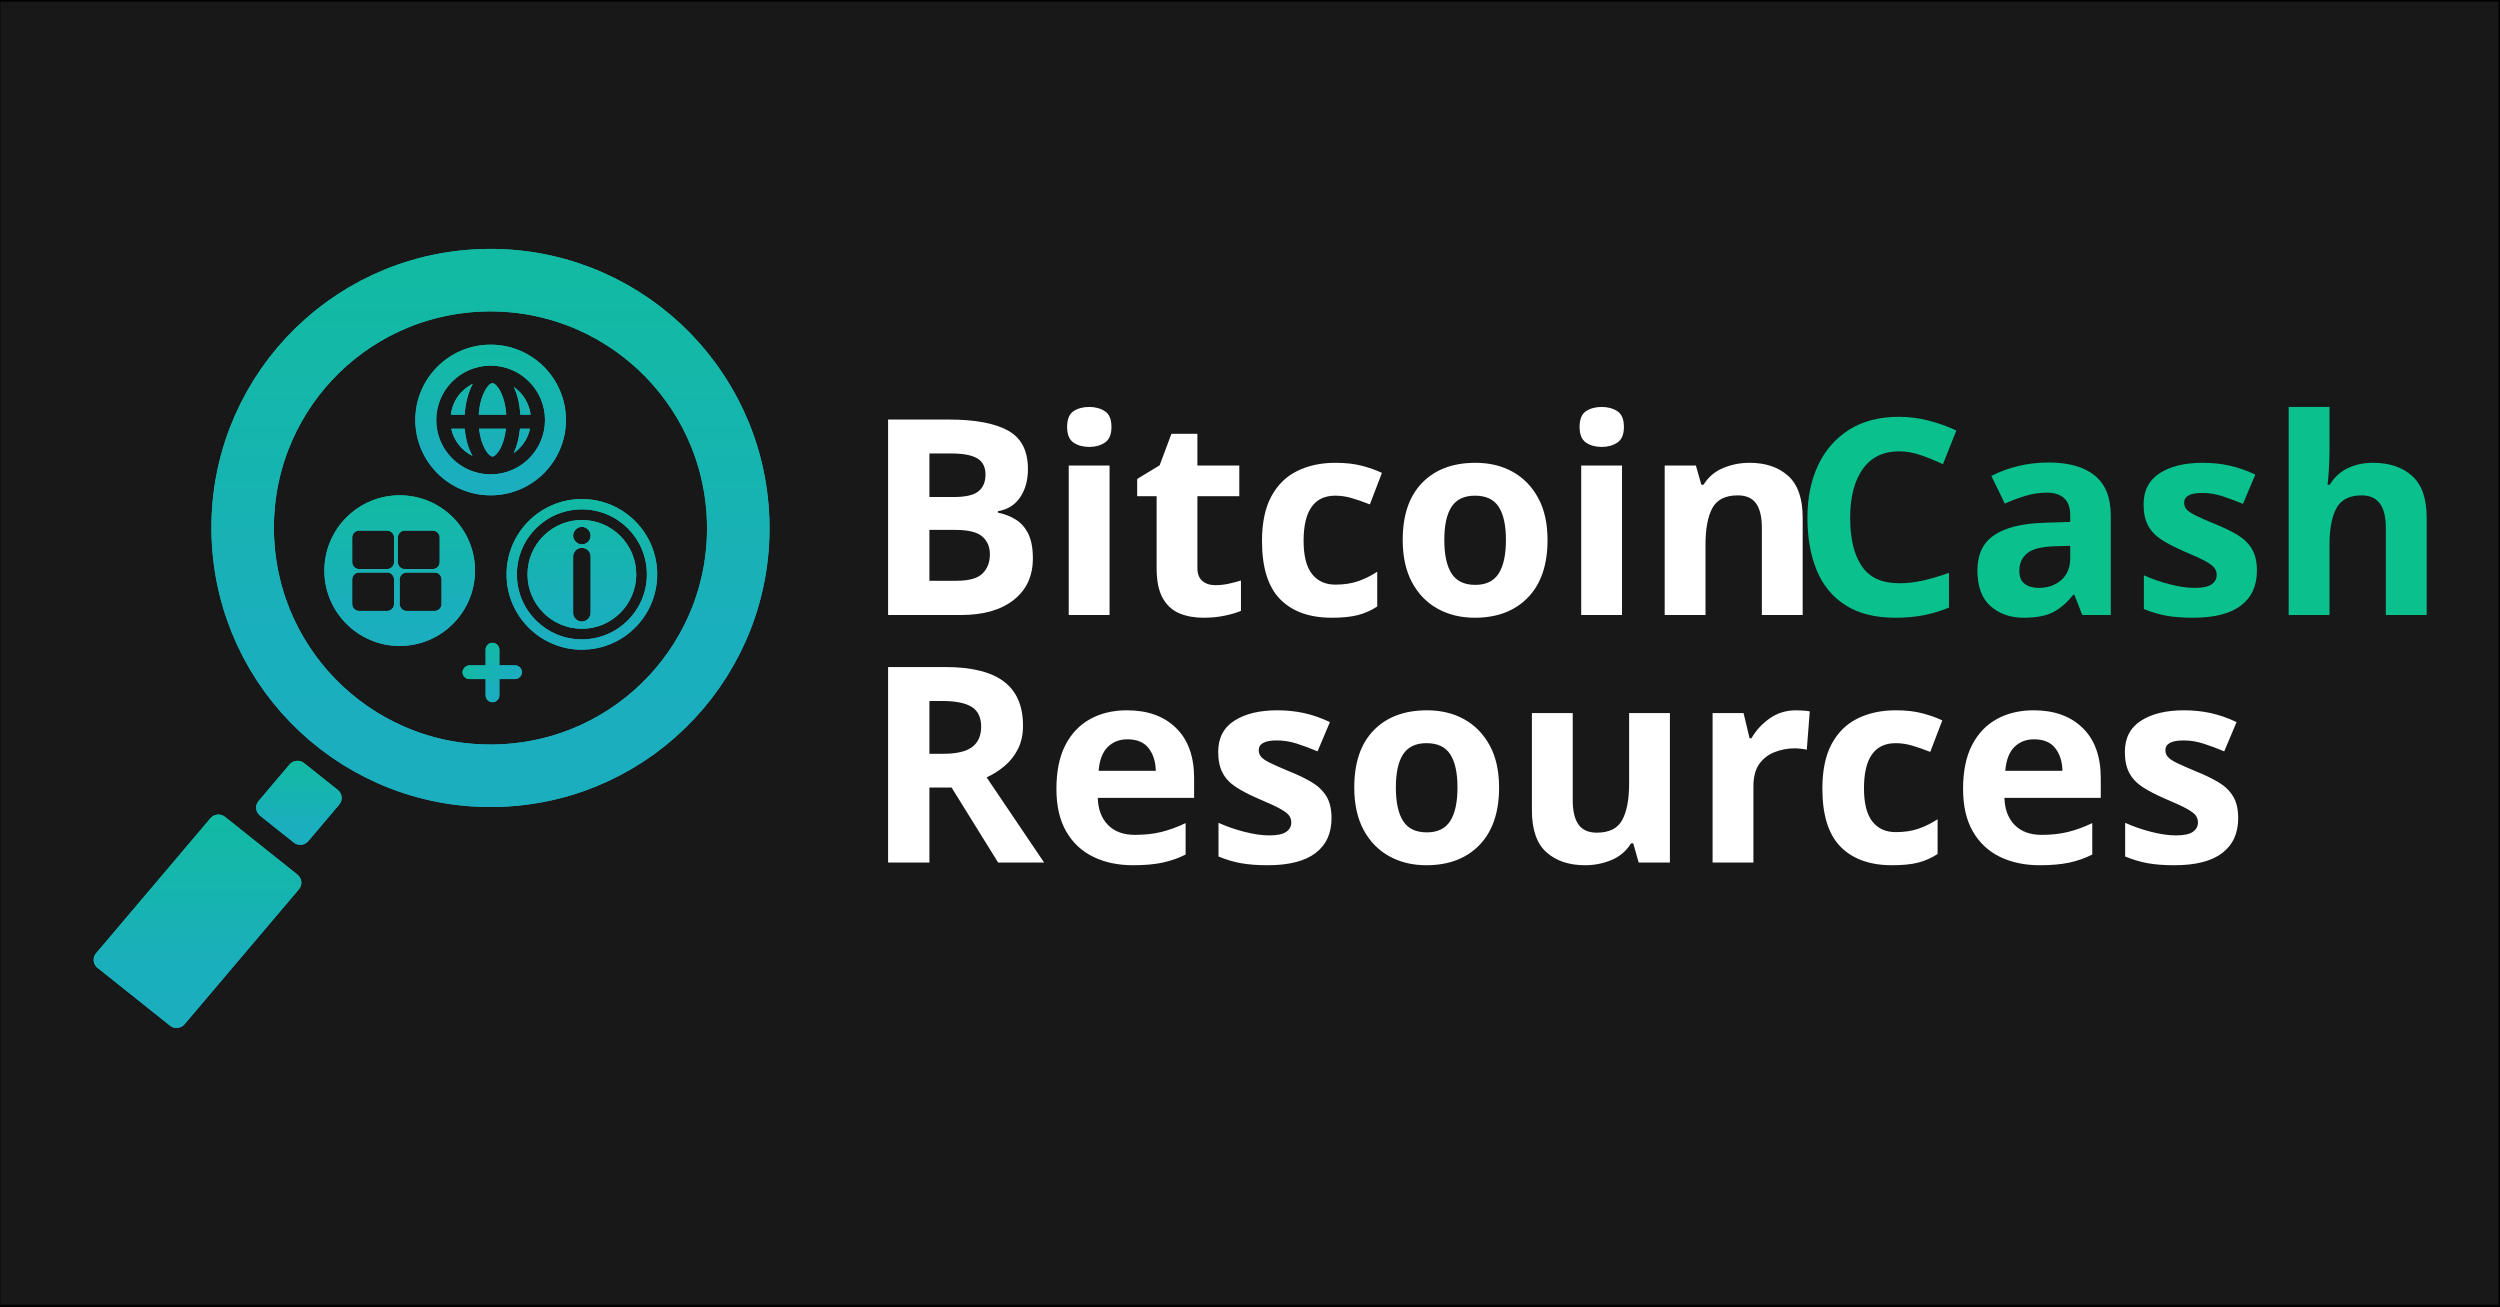
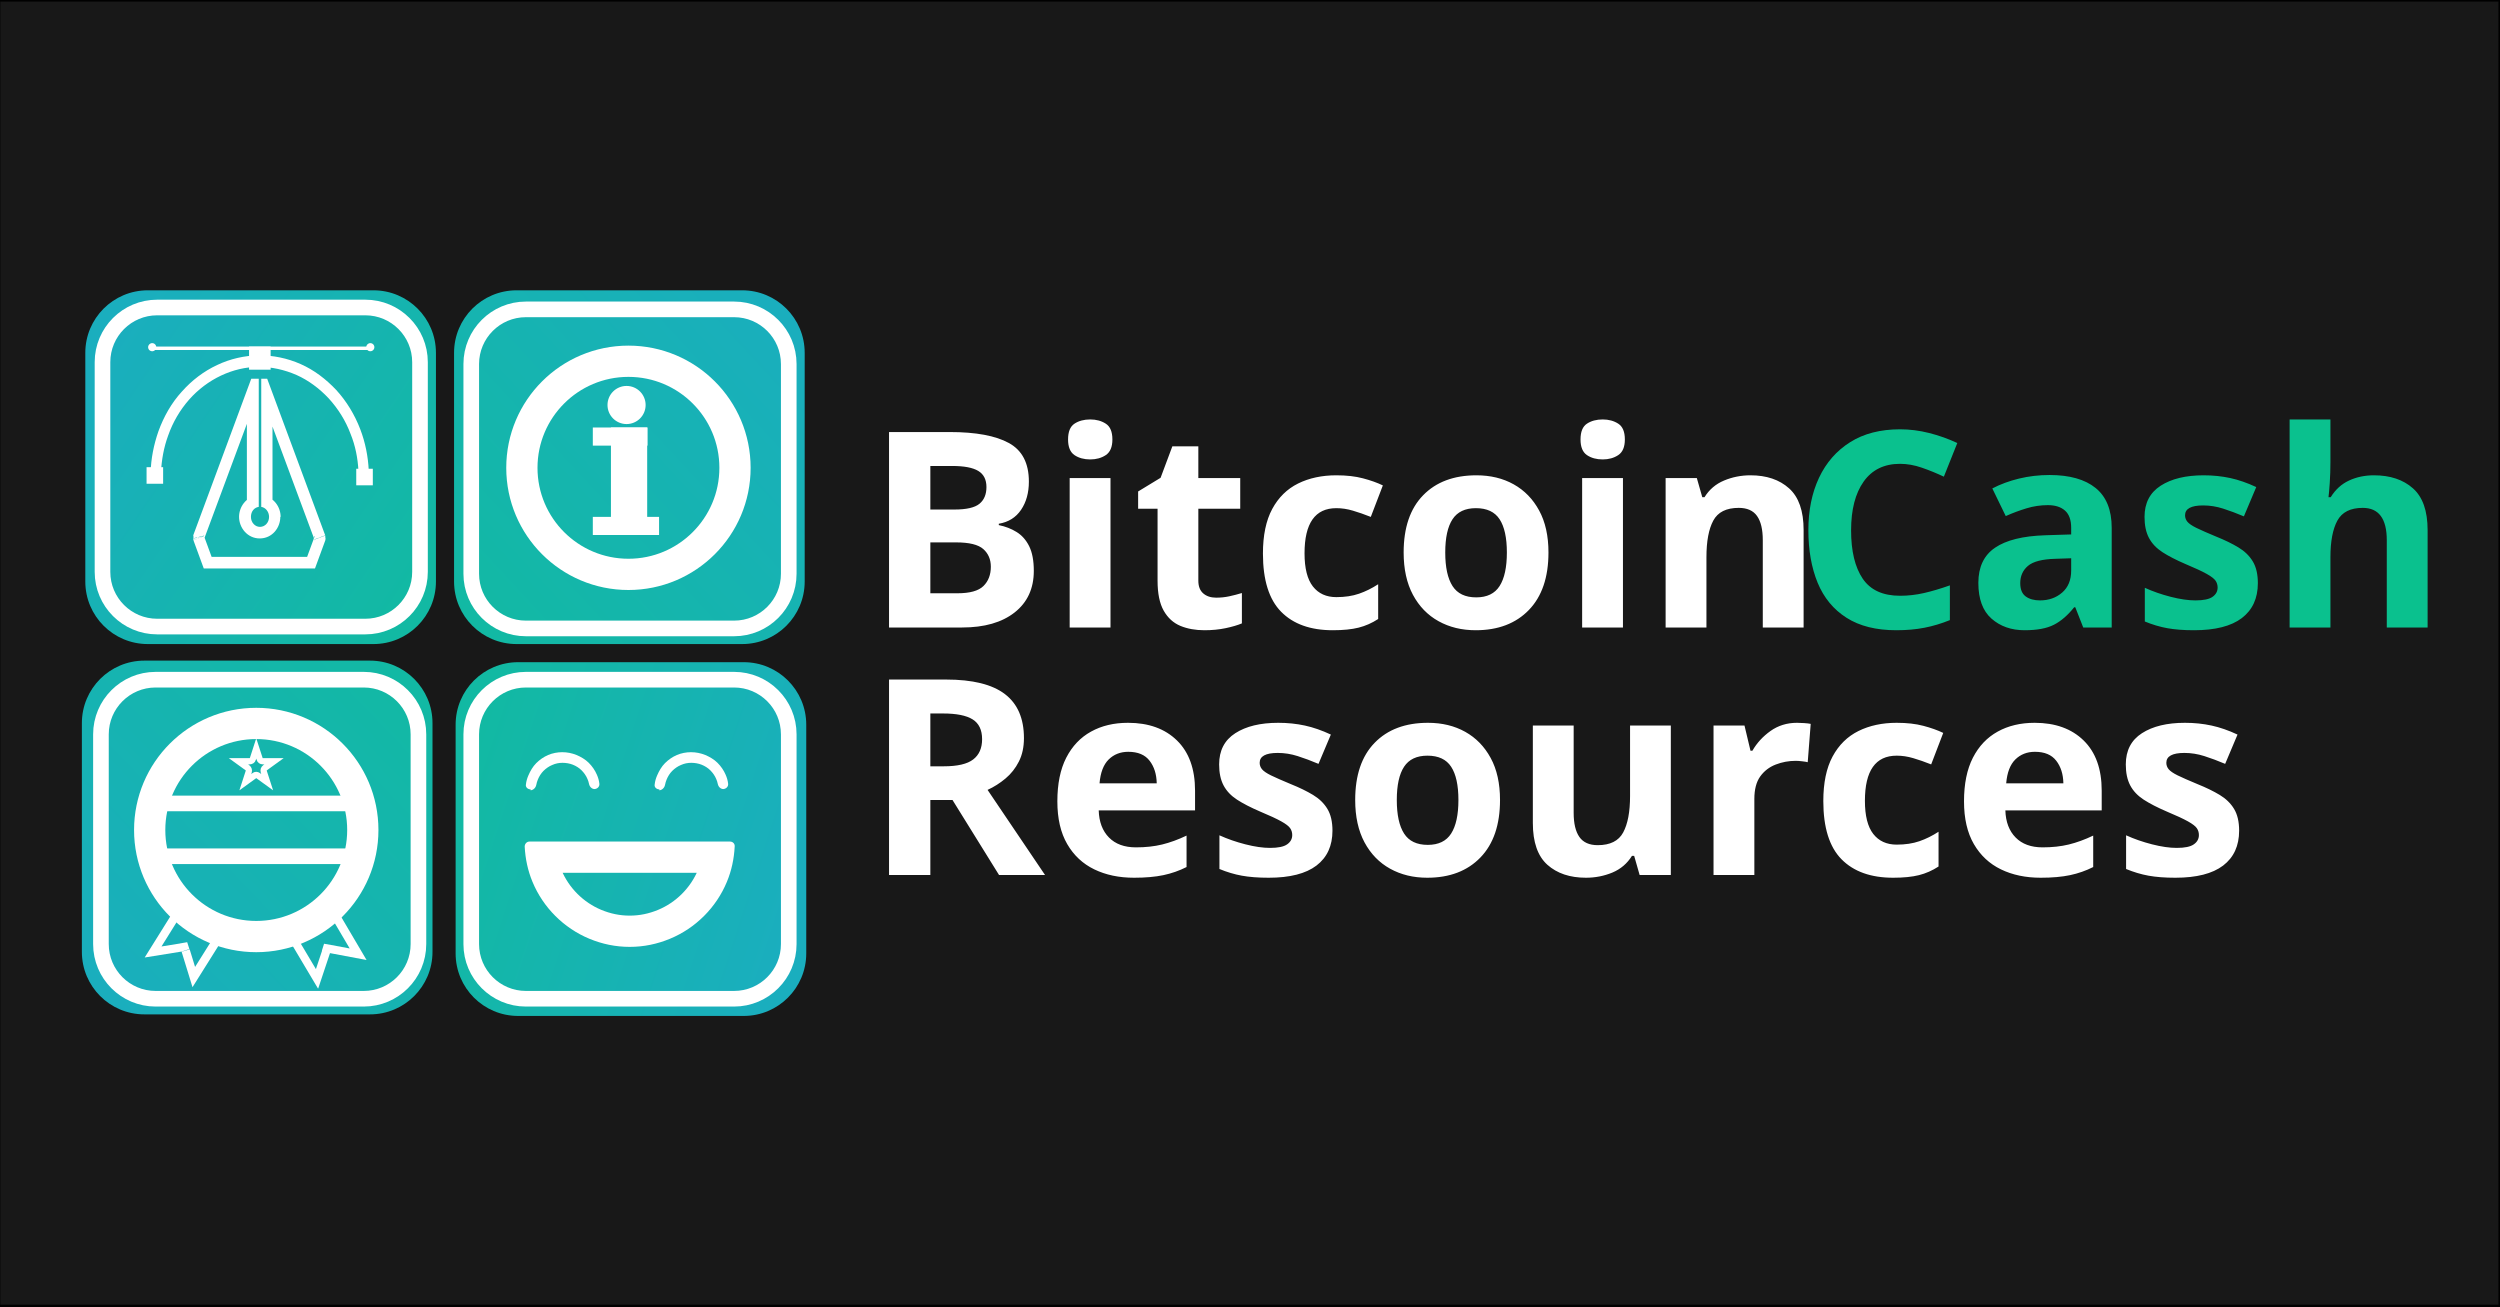
- <svg xmlns="http://www.w3.org/2000/svg" id="Layer_1" version="1.1" viewBox="0 0 800 418">
+ <svg xmlns="http://www.w3.org/2000/svg" xmlns:xlink="http://www.w3.org/1999/xlink" id="Layer_1" version="1.1" viewBox="0 0 800 418">
  <defs>
    <style>
      .st0 {
-         fill: url(#linear-gradient14);
+         mask: url(#mask);
      }

-       .st0, .st1, .st2, .st3, .st4, .st5 {
+       .st1 {
        fill-rule: evenodd;
      }

-       .st1 {
-         fill: url(#linear-gradient15);
-       }
- 
-       .st2 {
-         fill: url(#linear-gradient11);
-       }
- 
-       .st3 {
-         fill: url(#linear-gradient10);
+       .st1, .st2, .st3 {
+         fill: #fff;
      }

      .st4 {
-         fill: url(#linear-gradient12);
+         fill: url(#linear-gradient2);
      }

      .st5 {
-         fill: url(#linear-gradient13);
+         fill: url(#linear-gradient1);
      }

      .st6 {
-         fill: url(#linear-gradient2);
-         stroke: url(#linear-gradient3);
+         fill: url(#linear-gradient3);
      }

      .st7 {
-         fill: url(#linear-gradient4);
-         stroke: url(#linear-gradient5);
+         fill: url(#linear-gradient);
      }

      .st8 {
-         fill: url(#linear-gradient6);
-         stroke: url(#linear-gradient7);
-       }
- 
-       .st9 {
-         fill: url(#linear-gradient8);
-         stroke: url(#linear-gradient9);
-       }
- 
-       .st10 {
-         fill: url(#linear-gradient18);
-       }
- 
-       .st11 {
-         fill: url(#linear-gradient16);
-       }
- 
-       .st12 {
-         fill: url(#linear-gradient17);
-       }
- 
-       .st13 {
-         fill: url(#linear-gradient19);
-       }
- 
-       .st14 {
        fill: #181818;
        stroke: #000;
        stroke-miterlimit: 10;
      }

-       .st15, .st16, .st17 {
+       .st9, .st2, .st10 {
        isolation: isolate;
      }

-       .st18 {
-         stroke: url(#linear-gradient);
+       .st11 {
+         mask: url(#mask-2);
      }

-       .st18, .st19 {
-         fill: none;
+       .st12 {
+         mask: url(#mask-3);
+       }
+ 
+       .st13 {
+         mask: url(#mask-1);
+       }
+ 
+       .st14 {
        stroke-width: 20px;
      }

-       .st16 {
-         fill: #fff;
+       .st14, .st15, .st16, .st17 {
+         fill: none;
+         stroke: #fff;
      }

-       .st16, .st17 {
+       .st15 {
+         stroke-width: 5px;
+       }
+ 
+       .st16 {
+         stroke-width: 10px;
+       }
+ 
+       .st2, .st10 {
        font-family: Ubuntu-Bold, Ubuntu;
        font-size: 87.6px;
        font-weight: 700;
      }

-       .st19 {
-         stroke: url(#linear-gradient1);
+       .st17 {
+         stroke-width: 2px;
      }

-       .st17 {
+       .st10 {
        fill: #0ac18e;
      }
    </style>
-     <linearGradient id="linear-gradient" x1="156.9" y1="127.7" x2="156.9" y2="284.1" gradientTransform="translate(0 -37)" gradientUnits="userSpaceOnUse">
+     <linearGradient id="linear-gradient" x1="148.2" y1="219.4" x2="254.5" y2="317.7" gradientTransform="translate(0 418) scale(1 -1)" gradientUnits="userSpaceOnUse">
      <stop offset="0" stop-color="#12b9a3" />
-       <stop offset=".2" stop-color="#14b7a9" />
-       <stop offset=".7" stop-color="#1aafbc" />
-       <stop offset="1" stop-color="#1baebf" />
+       <stop offset="1" stop-color="#1aaebe" />
    </linearGradient>
-     <linearGradient id="linear-gradient1" x1="156.9" y1="127.7" x2="156.9" y2="284.1" gradientTransform="translate(0 -37)" gradientUnits="userSpaceOnUse">
-       <stop offset="0" stop-color="#12b9a3" />
-       <stop offset=".2" stop-color="#14b7a9" />
-       <stop offset=".7" stop-color="#1aafbc" />
-       <stop offset="1" stop-color="#1baebf" />
-     </linearGradient>
-     <linearGradient id="linear-gradient2" x1="63.2" y1="298.2" x2="63.2" y2="365.4" gradientTransform="translate(0 -37)" gradientUnits="userSpaceOnUse">
-       <stop offset="0" stop-color="#12b9a3" />
-       <stop offset=".2" stop-color="#14b7a9" />
-       <stop offset=".7" stop-color="#1aafbc" />
-       <stop offset="1" stop-color="#1baebf" />
-     </linearGradient>
-     <linearGradient id="linear-gradient3" x1="63.2" y1="298.3" x2="63.2" y2="365.3" gradientTransform="translate(0 -37)" gradientUnits="userSpaceOnUse">
-       <stop offset="0" stop-color="#12b9a3" />
-       <stop offset=".2" stop-color="#14b7a9" />
-       <stop offset=".7" stop-color="#1aafbc" />
-       <stop offset="1" stop-color="#1baebf" />
-     </linearGradient>
-     <linearGradient id="linear-gradient4" x1="63.2" y1="298.2" x2="63.2" y2="365.4" gradientTransform="translate(0 -37)" gradientUnits="userSpaceOnUse">
-       <stop offset="0" stop-color="#12b9a3" />
-       <stop offset=".2" stop-color="#14b7a9" />
-       <stop offset=".7" stop-color="#1aafbc" />
-       <stop offset="1" stop-color="#1baebf" />
-     </linearGradient>
-     <linearGradient id="linear-gradient5" x1="63.2" y1="298.3" x2="63.2" y2="365.3" gradientTransform="translate(0 -37)" gradientUnits="userSpaceOnUse">
-       <stop offset="0" stop-color="#12b9a3" />
-       <stop offset=".2" stop-color="#14b7a9" />
-       <stop offset=".7" stop-color="#1aafbc" />
-       <stop offset="1" stop-color="#1baebf" />
-     </linearGradient>
-     <linearGradient id="linear-gradient6" x1="95.7" y1="281" x2="95.7" y2="306.8" gradientTransform="translate(0 -37)" gradientUnits="userSpaceOnUse">
-       <stop offset="0" stop-color="#12b9a3" />
-       <stop offset=".2" stop-color="#14b7a9" />
-       <stop offset=".7" stop-color="#1aafbc" />
-       <stop offset="1" stop-color="#1baebf" />
-     </linearGradient>
-     <linearGradient id="linear-gradient7" x1="95.7" y1="281" x2="95.7" y2="306.7" gradientTransform="translate(0 -37)" gradientUnits="userSpaceOnUse">
-       <stop offset="0" stop-color="#12b9a3" />
-       <stop offset=".2" stop-color="#14b7a9" />
-       <stop offset=".7" stop-color="#1aafbc" />
-       <stop offset="1" stop-color="#1baebf" />
-     </linearGradient>
-     <linearGradient id="linear-gradient8" x1="95.7" y1="281" x2="95.7" y2="306.8" gradientTransform="translate(0 -37)" gradientUnits="userSpaceOnUse">
-       <stop offset="0" stop-color="#12b9a3" />
-       <stop offset=".2" stop-color="#14b7a9" />
-       <stop offset=".7" stop-color="#1aafbc" />
-       <stop offset="1" stop-color="#1baebf" />
-     </linearGradient>
-     <linearGradient id="linear-gradient9" x1="95.7" y1="281" x2="95.7" y2="306.7" gradientTransform="translate(0 -37)" gradientUnits="userSpaceOnUse">
-       <stop offset="0" stop-color="#12b9a3" />
-       <stop offset=".2" stop-color="#14b7a9" />
-       <stop offset=".7" stop-color="#1aafbc" />
-       <stop offset="1" stop-color="#1baebf" />
-     </linearGradient>
-     <linearGradient id="linear-gradient10" x1="157" y1="147.2" x2="157" y2="195.5" gradientTransform="translate(0 -37)" gradientUnits="userSpaceOnUse">
-       <stop offset="0" stop-color="#12b9a3" />
-       <stop offset=".2" stop-color="#14b7a9" />
-       <stop offset=".7" stop-color="#1aafbc" />
-       <stop offset="1" stop-color="#1baebf" />
-     </linearGradient>
-     <linearGradient id="linear-gradient11" x1="157" y1="147.2" x2="157" y2="195.5" gradientTransform="translate(0 -37)" gradientUnits="userSpaceOnUse">
-       <stop offset="0" stop-color="#12b9a3" />
-       <stop offset=".2" stop-color="#14b7a9" />
-       <stop offset=".7" stop-color="#1aafbc" />
-       <stop offset="1" stop-color="#1baebf" />
-     </linearGradient>
-     <linearGradient id="linear-gradient12" x1="127.9" y1="195.5" x2="127.9" y2="243.8" gradientTransform="translate(0 -37)" gradientUnits="userSpaceOnUse">
-       <stop offset="0" stop-color="#12b9a3" />
-       <stop offset=".2" stop-color="#14b7a9" />
-       <stop offset=".7" stop-color="#1aafbc" />
-       <stop offset="1" stop-color="#1baebf" />
-     </linearGradient>
-     <linearGradient id="linear-gradient13" x1="127.9" y1="195.5" x2="127.9" y2="243.8" gradientTransform="translate(0 -37)" gradientUnits="userSpaceOnUse">
-       <stop offset="0" stop-color="#12b9a3" />
-       <stop offset=".2" stop-color="#14b7a9" />
-       <stop offset=".7" stop-color="#1aafbc" />
-       <stop offset="1" stop-color="#1baebf" />
-     </linearGradient>
-     <linearGradient id="linear-gradient14" x1="186.2" y1="196.6" x2="186.2" y2="244.9" gradientTransform="translate(0 -37)" gradientUnits="userSpaceOnUse">
-       <stop offset="0" stop-color="#12b9a3" />
-       <stop offset=".2" stop-color="#14b7a9" />
-       <stop offset=".7" stop-color="#1aafbc" />
-       <stop offset="1" stop-color="#1baebf" />
-     </linearGradient>
-     <linearGradient id="linear-gradient15" x1="186.2" y1="196.6" x2="186.2" y2="244.9" gradientTransform="translate(0 -37)" gradientUnits="userSpaceOnUse">
-       <stop offset="0" stop-color="#12b9a3" />
-       <stop offset=".2" stop-color="#14b7a9" />
-       <stop offset=".7" stop-color="#1aafbc" />
-       <stop offset="1" stop-color="#1baebf" />
-     </linearGradient>
-     <linearGradient id="linear-gradient16" x1="157.6" y1="242.7" x2="157.6" y2="261.7" gradientTransform="translate(0 -37)" gradientUnits="userSpaceOnUse">
-       <stop offset="0" stop-color="#12b9a3" />
-       <stop offset=".2" stop-color="#14b7a9" />
-       <stop offset=".7" stop-color="#1aafbc" />
-       <stop offset="1" stop-color="#1baebf" />
-     </linearGradient>
-     <linearGradient id="linear-gradient17" x1="157.6" y1="242.7" x2="157.6" y2="261.7" gradientTransform="translate(0 -37)" gradientUnits="userSpaceOnUse">
-       <stop offset="0" stop-color="#12b9a3" />
-       <stop offset=".2" stop-color="#14b7a9" />
-       <stop offset=".7" stop-color="#1aafbc" />
-       <stop offset="1" stop-color="#1baebf" />
-     </linearGradient>
-     <linearGradient id="linear-gradient18" x1="148.1" y1="252.1" x2="167.1" y2="252.1" gradientTransform="translate(0 -37)" gradientUnits="userSpaceOnUse">
-       <stop offset="0" stop-color="#12b9a3" />
-       <stop offset=".2" stop-color="#14b7a9" />
-       <stop offset=".7" stop-color="#1aafbc" />
-       <stop offset="1" stop-color="#1baebf" />
-     </linearGradient>
-     <linearGradient id="linear-gradient19" x1="148.1" y1="252.1" x2="167.1" y2="252.1" gradientTransform="translate(0 -37)" gradientUnits="userSpaceOnUse">
-       <stop offset="0" stop-color="#12b9a3" />
-       <stop offset=".2" stop-color="#14b7a9" />
-       <stop offset=".7" stop-color="#1aafbc" />
-       <stop offset="1" stop-color="#1baebf" />
-     </linearGradient>
+     <linearGradient id="linear-gradient1" x1="135.5" y1="201.2" x2="29.1" y2="98.8" xlink:href="#linear-gradient" />
+     <linearGradient id="linear-gradient2" x1="147.8" y1="167.3" x2="255.9" y2="131.7" xlink:href="#linear-gradient" />
+     <mask id="mask" x="158" y="259.3" width="87.1" height="53.6" maskUnits="userSpaceOnUse">
+       <g id="path-5-inside-1_37_65">
+         <path class="st3" d="M233.6,269.3c.9,0,1.6.7,1.5,1.6-.2,3.9-1,7.7-2.5,11.3-1.7,4.1-4.2,7.8-7.3,10.9-3.1,3.1-6.8,5.6-10.9,7.3-4.1,1.7-8.4,2.6-12.9,2.6s-8.8-.9-12.9-2.6c-4.1-1.7-7.8-4.2-10.9-7.3-3.1-3.1-5.6-6.8-7.3-10.9-1.5-3.6-2.3-7.4-2.5-11.3,0-.9.7-1.6,1.5-1.6h64Z" />
+       </g>
+     </mask>
+     <mask id="mask-1" x="41" y="285" width="35.3" height="37.2" maskUnits="userSpaceOnUse">
+       <g id="path-14-inside-2_37_65">
+         <path class="st1" d="M72.7,298.1l-15.3-9.5-11.1,17.8,11.8-1.9,3.5,11.4,11.1-17.7Z" />
+       </g>
+     </mask>
+     <mask id="mask-2" x="87.5" y="285.6" width="35" height="37.1" maskUnits="userSpaceOnUse">
+       <g id="path-16-inside-3_37_65">
+         <path class="st1" d="M106.6,289.2l-15.5,9.2,10.7,18,3.8-11.4,11.7,2.2-10.6-18Z" />
+       </g>
+     </mask>
+     <linearGradient id="linear-gradient3" x1="136.7" y1="232.4" x2="30.1" y2="304.7" xlink:href="#linear-gradient" />
+     <mask id="mask-3" x="58" y="117.6" width="49.9" height="68.1" maskUnits="userSpaceOnUse">
+       <g id="path-23-inside-4_37_65">
+         <path class="st1" d="M61.8,171.4l18.6-50.2h5.1l18.6,50.2c0,.2,0,.3,0,.5.1.3.1.7,0,1l-3.3,9h-35.6l-3.3-9c0-.2-.1-.4,0-.6,0-.3,0-.6,0-.9ZM86.1,165.4c0,1.8-1.3,3.2-2.9,3.2s-2.9-1.4-2.9-3.2,1.1-3,2.5-3.2v-41h.8v41c1.4.2,2.5,1.6,2.5,3.2Z" />
+       </g>
+     </mask>
  </defs>
-   <rect class="st14" x="-.4" width="800.4" height="418" />
+   <rect class="st8" x="-.4" width="800.4" height="418" />
  <g>
    <g>
-       <path class="st18" d="M236.2,166.3c1.5,43.8-32.7,80.4-76.5,81.9s-80.5-32.8-82-76.6,32.7-80.4,76.5-81.9,80.5,32.8,82,76.6Z" />
-       <path class="st19" d="M236.2,166.3c1.5,43.8-32.7,80.4-76.5,81.9s-80.5-32.8-82-76.6,32.7-80.4,76.5-81.9,80.5,32.8,82,76.6Z" />
-       <path class="st6" d="M71.7,261.8l23.2,18.5c1.2,1,1.4,2.7.4,3.9l-36.6,43.2c-1,1.2-2.8,1.4-4,.4l-23.2-18.5c-1.2-1-1.4-2.7-.4-3.9l36.6-43.2c1-1.2,2.8-1.4,4-.4Z" />
-       <path class="st7" d="M71.7,261.8l23.2,18.5c1.2,1,1.4,2.7.4,3.9l-36.6,43.2c-1,1.2-2.8,1.4-4,.4l-23.2-18.5c-1.2-1-1.4-2.7-.4-3.9l36.6-43.2c1-1.2,2.8-1.4,4-.4Z" />
-       <path class="st8" d="M97,244.6l10.8,8.6c1.2,1,1.4,2.7.4,3.9l-9.9,11.7c-1,1.2-2.8,1.4-4,.4l-10.8-8.6c-1.2-1-1.4-2.7-.4-3.9l9.9-11.7c1-1.2,2.8-1.4,4-.4h0Z" />
-       <path class="st9" d="M97,244.6l10.8,8.6c1.2,1,1.4,2.7.4,3.9l-9.9,11.7c-1,1.2-2.8,1.4-4,.4l-10.8-8.6c-1.2-1-1.4-2.7-.4-3.9l9.9-11.7c1-1.2,2.8-1.4,4-.4h0Z" />
-       <path class="st3" d="M157,158.5c13.3,0,24.1-10.8,24.1-24.1s-10.8-24.1-24.1-24.1-24.1,10.8-24.1,24.1,10.8,24.1,24.1,24.1ZM169.6,137.2c-.7,3.2-2.6,6-5.2,7.8,1-2.2,1.7-4.8,2-7.8h3.2ZM169.8,132.7c-.5-3.7-2.5-6.9-5.4-8.9,1.2,2.4,1.9,5.5,2.1,8.9h3.3,0ZM162,132.7c-.2-3.2-1-5.8-2-7.7-1.3-2.3-2.3-2.4-2.4-2.4s-1.1,0-2.4,2.4c-1,1.8-1.8,4.5-2,7.7h8.9-.1ZM153.3,137.2c.3,2.7,1,4.9,1.9,6.5,1.3,2.3,2.3,2.4,2.4,2.4s1.1-.1,2.4-2.4c.9-1.6,1.6-3.9,1.9-6.5h-8.7.1ZM148.7,137.2c.3,3.4,1.2,6.4,2.5,8.7-3.4-1.7-6-4.9-6.8-8.7h4.3ZM148.7,132.7c.2-3.8,1.2-7.3,2.6-9.9-3.8,1.9-6.5,5.5-7,9.9h4.4ZM174.4,134.4c0,9.6-7.8,17.4-17.4,17.4s-17.4-7.8-17.4-17.4,7.8-17.4,17.4-17.4,17.4,7.8,17.4,17.4Z" />
-       <path class="st2" d="M157,158.5c13.3,0,24.1-10.8,24.1-24.1s-10.8-24.1-24.1-24.1-24.1,10.8-24.1,24.1,10.8,24.1,24.1,24.1ZM169.6,137.2c-.7,3.2-2.6,6-5.2,7.8,1-2.2,1.7-4.8,2-7.8h3.2ZM169.8,132.7c-.5-3.7-2.5-6.9-5.4-8.9,1.2,2.4,1.9,5.5,2.1,8.9h3.3,0ZM162,132.7c-.2-3.2-1-5.8-2-7.7-1.3-2.3-2.3-2.4-2.4-2.4s-1.1,0-2.4,2.4c-1,1.8-1.8,4.5-2,7.7h8.9-.1ZM153.3,137.2c.3,2.7,1,4.9,1.9,6.5,1.3,2.3,2.3,2.4,2.4,2.4s1.1-.1,2.4-2.4c.9-1.6,1.6-3.9,1.9-6.5h-8.7.1ZM148.7,137.2c.3,3.4,1.2,6.4,2.5,8.7-3.4-1.7-6-4.9-6.8-8.7h4.3ZM148.7,132.7c.2-3.8,1.2-7.3,2.6-9.9-3.8,1.9-6.5,5.5-7,9.9h4.4ZM174.4,134.4c0,9.6-7.8,17.4-17.4,17.4s-17.4-7.8-17.4-17.4,7.8-17.4,17.4-17.4,17.4,7.8,17.4,17.4Z" />
-       <path class="st4" d="M152,182.6c0,13.3-10.8,24.1-24.1,24.1s-24.1-10.8-24.1-24.1,10.8-24.1,24.1-24.1,24.1,10.8,24.1,24.1ZM112.7,172c0-1.2,1-2.2,2.2-2.2h9c1.2,0,2.2,1,2.2,2.2v7.9c0,1.2-1,2.2-2.2,2.2h-9c-1.2,0-2.2-1-2.2-2.2v-7.9ZM130.1,183.2c-1.2,0-2.2,1-2.2,2.2v7.9c0,1.2,1,2.2,2.2,2.2h9c1.2,0,2.2-1,2.2-2.2v-7.9c0-1.2-1-2.2-2.2-2.2h-9ZM127.3,172c0-1.2,1-2.2,2.2-2.2h9c1.2,0,2.2,1,2.2,2.2v7.9c0,1.2-1,2.2-2.2,2.2h-9c-1.2,0-2.2-1-2.2-2.2v-7.9ZM114.9,183.2c-1.2,0-2.2,1-2.2,2.2v7.9c0,1.2,1,2.2,2.2,2.2h9c1.2,0,2.2-1,2.2-2.2v-7.9c0-1.2-1-2.2-2.2-2.2h-9Z" />
-       <path class="st5" d="M152,182.6c0,13.3-10.8,24.1-24.1,24.1s-24.1-10.8-24.1-24.1,10.8-24.1,24.1-24.1,24.1,10.8,24.1,24.1ZM112.7,172c0-1.2,1-2.2,2.2-2.2h9c1.2,0,2.2,1,2.2,2.2v7.9c0,1.2-1,2.2-2.2,2.2h-9c-1.2,0-2.2-1-2.2-2.2v-7.9ZM130.1,183.2c-1.2,0-2.2,1-2.2,2.2v7.9c0,1.2,1,2.2,2.2,2.2h9c1.2,0,2.2-1,2.2-2.2v-7.9c0-1.2-1-2.2-2.2-2.2h-9ZM127.3,172c0-1.2,1-2.2,2.2-2.2h9c1.2,0,2.2,1,2.2,2.2v7.9c0,1.2-1,2.2-2.2,2.2h-9c-1.2,0-2.2-1-2.2-2.2v-7.9ZM114.9,183.2c-1.2,0-2.2,1-2.2,2.2v7.9c0,1.2,1,2.2,2.2,2.2h9c1.2,0,2.2-1,2.2-2.2v-7.9c0-1.2-1-2.2-2.2-2.2h-9Z" />
-       <path class="st0" d="M186.2,207.9c13.3,0,24.1-10.8,24.1-24.1s-10.8-24.1-24.1-24.1-24.1,10.8-24.1,24.1,10.8,24.1,24.1,24.1ZM186.2,175.3c-1.6,0-2.8,1.3-2.8,2.8v18c0,1.6,1.3,2.8,2.8,2.8s2.8-1.3,2.8-2.8v-18c0-1.6-1.3-2.8-2.8-2.8ZM189,171.4c0,1.6-1.3,2.8-2.8,2.8s-2.8-1.3-2.8-2.8,1.3-2.8,2.8-2.8,2.8,1.3,2.8,2.8ZM203.6,183.8c0,9.6-7.8,17.4-17.4,17.4s-17.4-7.8-17.4-17.4,7.8-17.4,17.4-17.4,17.4,7.8,17.4,17.4ZM207,183.8c0,11.5-9.3,20.8-20.8,20.8s-20.8-9.3-20.8-20.8,9.3-20.8,20.8-20.8,20.8,9.3,20.8,20.8Z" />
-       <path class="st1" d="M186.2,207.9c13.3,0,24.1-10.8,24.1-24.1s-10.8-24.1-24.1-24.1-24.1,10.8-24.1,24.1,10.8,24.1,24.1,24.1ZM186.2,175.3c-1.6,0-2.8,1.3-2.8,2.8v18c0,1.6,1.3,2.8,2.8,2.8s2.8-1.3,2.8-2.8v-18c0-1.6-1.3-2.8-2.8-2.8ZM189,171.4c0,1.6-1.3,2.8-2.8,2.8s-2.8-1.3-2.8-2.8,1.3-2.8,2.8-2.8,2.8,1.3,2.8,2.8ZM203.6,183.8c0,9.6-7.8,17.4-17.4,17.4s-17.4-7.8-17.4-17.4,7.8-17.4,17.4-17.4,17.4,7.8,17.4,17.4ZM207,183.8c0,11.5-9.3,20.8-20.8,20.8s-20.8-9.3-20.8-20.8,9.3-20.8,20.8-20.8,20.8,9.3,20.8,20.8Z" />
-       <path class="st11" d="M159.8,207.9c0-1.2-1-2.2-2.2-2.2s-2.2,1-2.2,2.2v14.6c0,1.2,1,2.2,2.2,2.2s2.2-1,2.2-2.2v-14.6Z" />
-       <path class="st12" d="M159.8,207.9c0-1.2-1-2.2-2.2-2.2s-2.2,1-2.2,2.2v14.6c0,1.2,1,2.2,2.2,2.2s2.2-1,2.2-2.2v-14.6Z" />
-       <path class="st10" d="M150.3,212.9c-1.2,0-2.2,1-2.3,2.2,0,1.2,1,2.2,2.2,2.2h14.6c1.2,0,2.2-1,2.2-2.2s-1-2.2-2.2-2.2h-14.6.1Z" />
-       <path class="st13" d="M150.3,212.9c-1.2,0-2.2,1-2.3,2.2,0,1.2,1,2.2,2.2,2.2h14.6c1.2,0,2.2-1,2.2-2.2s-1-2.2-2.2-2.2h-14.6.1Z" />
+       <g class="st9">
+         <g class="st9">
+           <text class="st2" transform="translate(276.6 200.8)">
+             <tspan x="0" y="0">Bitcoin</tspan>
+           </text>
+         </g>
+         <g class="st9">
+           <text class="st10" transform="translate(573.6 200.8)">
+             <tspan x="0" y="0">Cash</tspan>
+           </text>
+         </g>
+       </g>
+       <g class="st9">
+         <g class="st9">
+           <text class="st2" transform="translate(276.6 280)">
+             <tspan x="0" y="0">Resources</tspan>
+           </text>
+         </g>
+       </g>
    </g>
    <g>
-       <g class="st15">
-         <text class="st16" transform="translate(276.3 196.8)">
-           <tspan x="0" y="0">Bitcoin</tspan>
-         </text>
-         <text class="st17" transform="translate(573.3 196.8)">
-           <tspan x="0" y="0">Cash</tspan>
-         </text>
+       <rect class="st7" x="145.3" y="92.9" width="112.2" height="113.2" rx="20" ry="20" />
+       <rect class="st5" x="26.2" y="211.4" width="112.2" height="113.2" rx="20" ry="20" />
+       <rect class="st4" x="145.8" y="211.9" width="112.2" height="113.2" rx="20" ry="20" />
+       <rect class="st15" x="150.8" y="217.5" width="101.6" height="102.1" rx="17.5" ry="17.5" />
+       <g class="st0">
+         <path class="st14" d="M233.6,269.3c.9,0,1.6.7,1.5,1.6-.2,3.9-1,7.7-2.5,11.3-1.7,4.1-4.2,7.8-7.3,10.9-3.1,3.1-6.8,5.6-10.9,7.3-4.1,1.7-8.4,2.6-12.9,2.6s-8.8-.9-12.9-2.6c-4.1-1.7-7.8-4.2-10.9-7.3-3.1-3.1-5.6-6.8-7.3-10.9-1.5-3.6-2.3-7.4-2.5-11.3,0-.9.7-1.6,1.5-1.6h64Z" />
      </g>
-       <g class="st15">
-         <text class="st16" transform="translate(276.3 276)">
-           <tspan x="0" y="0">Resources</tspan>
-         </text>
+       <path class="st3" d="M169.8,252.6c-.9,0-1.7-.7-1.5-1.6.1-1,.4-2,.8-2.9.6-1.4,1.4-2.8,2.5-3.9,1.1-1.1,2.4-2,3.8-2.6,1.4-.6,3-.9,4.5-.9,1.6,0,3.1.3,4.6.9,1.4.6,2.8,1.4,3.9,2.5,1.1,1.1,2,2.4,2.6,3.8.4.9.7,1.9.8,2.9.1.9-.6,1.6-1.5,1.7-.9,0-1.6-.7-1.8-1.6-.1-.6-.3-1.1-.5-1.6-.4-1-1.1-2-1.9-2.8s-1.8-1.4-2.8-1.8c-1-.4-2.2-.6-3.3-.6-1.1,0-2.2.2-3.3.7-1,.4-2,1.1-2.8,1.9-.8.8-1.4,1.8-1.8,2.8-.2.5-.4,1.1-.5,1.7-.2.9-.9,1.6-1.8,1.7Z" />
+       <path class="st3" d="M211,252.6c-.9,0-1.7-.7-1.5-1.6.1-1,.4-2,.8-2.9.6-1.4,1.4-2.8,2.5-3.9,1.1-1.1,2.4-2,3.8-2.6,1.4-.6,3-.9,4.5-.9,1.6,0,3.1.3,4.6.9,1.4.6,2.8,1.4,3.9,2.5,1.1,1.1,2,2.4,2.6,3.8.4.9.7,1.9.8,2.9.1.9-.6,1.6-1.5,1.7-.9,0-1.6-.7-1.8-1.6-.1-.6-.3-1.1-.5-1.6-.4-1-1.1-2-1.9-2.8s-1.8-1.4-2.8-1.8c-1-.4-2.2-.6-3.3-.6-1.1,0-2.2.2-3.3.7-1,.4-2,1.1-2.8,1.9-.8.8-1.4,1.8-1.8,2.8-.2.5-.4,1.1-.5,1.7-.2.9-.9,1.6-1.8,1.7Z" />
+       <circle class="st16" cx="201.1" cy="149.7" r="34.1" />
+       <circle class="st16" cx="82" cy="265.6" r="34.1" />
+       <rect class="st3" x="195.5" y="136.8" width="11.6" height="34.4" />
+       <rect class="st3" x="189.7" y="136.8" width="17.5" height="5.8" />
+       <rect class="st3" x="189.7" y="165.4" width="21.2" height="5.8" />
+       <circle class="st3" cx="200.5" cy="129.6" r="6.1" />
+       <g class="st13">
+         <path class="st3" d="M57.4,288.6l1.4-2.2-2.2-1.4-1.4,2.2,2.2,1.4ZM72.7,298.1l2.2,1.4,1.4-2.2-2.2-1.4-1.4,2.2ZM46.3,306.4l-2.2-1.4-3.1,4.9,5.7-.9-.4-2.6ZM58.1,304.5l2.5-.8-.7-2.2-2.3.4.4,2.6ZM61.6,315.8l-2.5.8,1.7,5.6,3.1-4.9-2.2-1.4ZM56,290.9l15.3,9.5,2.8-4.5-15.3-9.5-2.8,4.5ZM48.6,307.8l11.1-17.8-4.5-2.8-11.1,17.8,4.5,2.8ZM46.7,309l11.8-1.9-.8-5.2-11.8,1.9.8,5.2ZM55.6,305.3l3.5,11.4,5.1-1.5-3.5-11.4-5.1,1.5ZM70.4,296.7l-11.1,17.7,4.5,2.8,11.1-17.7-4.5-2.8Z" />
      </g>
+       <g class="st11">
+         <path class="st3" d="M91.1,298.4l-1.3-2.3-2.3,1.3,1.3,2.3,2.3-1.3ZM106.6,289.2l2.3-1.3-1.3-2.3-2.3,1.3,1.3,2.3ZM101.7,316.4l-2.3,1.3,3,5,1.8-5.5-2.5-.8ZM105.5,305l.5-2.6-2.3-.4-.7,2.2,2.5.8ZM117.2,307.2l-.5,2.6,5.7,1.1-3-5-2.3,1.3ZM92.4,300.7l15.5-9.2-2.7-4.6-15.5,9.2,2.7,4.6ZM104,315l-10.7-18-4.6,2.7,10.7,18,4.6-2.7ZM104.3,317.2l3.8-11.4-5-1.7-3.8,11.4,5,1.7ZM105,307.6l11.7,2.2,1-5.2-11.7-2.2-1,5.2ZM104.3,290.6l10.6,18,4.6-2.7-10.6-18-4.6,2.7Z" />
+       </g>
+       <rect class="st15" x="48.7" y="257.1" width="66.7" height="16.9" />
+       <path class="st17" d="M82,239.5l1.1,3.4c.1.4.5.7,1,.7h3.6l-2.9,2.1c-.4.3-.5.7-.4,1.2l1.1,3.4-2.9-2.1c-.4-.3-.9-.3-1.2,0l-2.9,2.1,1.1-3.4c.1-.4,0-.9-.4-1.2l-2.9-2.1h3.6c.5,0,.9-.3,1-.7l1.1-3.4Z" />
+       <rect class="st15" x="150.8" y="99" width="101.6" height="102.1" rx="17.5" ry="17.5" />
+       <rect class="st6" x="27.3" y="92.9" width="112.2" height="113.2" rx="20" ry="20" />
+       <path class="st3" d="M49.8,152.9c-.9,0-1.7-.7-1.6-1.6.1-4.5,1-9,2.5-13.3,1.7-4.7,4.2-9.1,7.5-12.7,3.2-3.6,7-6.5,11.3-8.5,4.2-2,8.7-3,13.3-3.1,4.6,0,9.1.9,13.4,2.8s8.1,4.8,11.4,8.3c3.3,3.6,5.9,7.9,7.7,12.6,1.6,4.2,2.5,8.7,2.7,13.2,0,.9-.7,1.7-1.6,1.7h0c-.9,0-1.7-.7-1.7-1.6-.2-4.1-1-8.1-2.5-11.8-1.6-4.3-4-8.1-7-11.4-3-3.2-6.5-5.8-10.3-7.5-3.9-1.7-8-2.6-12.1-2.6-4.2,0-8.3,1-12.1,2.8-3.8,1.8-7.3,4.4-10.2,7.7-2.9,3.3-5.2,7.2-6.7,11.5-1.4,3.8-2.1,7.8-2.3,11.9,0,.9-.8,1.7-1.7,1.7h0Z" />
+       <g class="st12">
+         <path class="st3" d="M80.4,121.3v-3.7h-2.6l-.9,2.4,3.5,1.3ZM61.8,171.4l3.5,1.3h0l-3.5-1.3ZM85.5,121.3l3.5-1.3-.9-2.4h-2.6v3.7ZM104,171.4l-3.5,1.3h0l3.5-1.3ZM104.1,171.9l-3.7.2v.5s.2.5.2.5l3.5-1.1ZM104.1,172.9l-3.5-1.3h0l3.5,1.3ZM100.8,181.9v3.7h2.6l.9-2.4-3.5-1.3ZM65.2,181.9l-3.5,1.3.9,2.4h2.6v-3.7ZM61.8,173l-3.5,1.3h0l3.5-1.3ZM61.7,172.4h3.7c0,.1,0-.4,0-.4v-.5c-.1,0-3.7.9-3.7.9ZM82.7,162.2l.6,3.7,3.1-.5v-3.2h-3.7ZM82.7,121.3v-3.7h-3.7v3.7h3.7ZM83.5,121.3h3.7v-3.7h-3.7v3.7ZM83.5,162.2h-3.7v3.2l3.1.5.6-3.7ZM76.9,120l-18.6,50.2,6.9,2.6,18.6-50.1-6.9-2.6ZM85.5,117.6h-5.1v7.4h5.1v-7.4ZM107.5,170.1l-18.6-50.2-6.9,2.6,18.6,50.1,6.9-2.6ZM107.8,171.7c0-.5-.1-1.1-.3-1.6l-6.9,2.6c0-.2-.1-.4-.1-.6l7.4-.3ZM107.6,174.2c.4-1.2.4-2.4,0-3.4l-7.1,2.2c-.1-.4-.1-.9,0-1.4l6.9,2.6ZM104.3,183.2l3.3-9-6.9-2.6-3.3,9,6.9,2.6ZM65.2,185.6h35.6v-7.4h-35.6v7.4ZM58.4,174.2l3.3,9,6.9-2.6-3.3-9-6.9,2.6ZM58,172.2c0,.7,0,1.4.3,2l6.9-2.6c0,.3.1.5.1.8l-7.4-.3ZM58.3,170.1c-.4,1-.4,2.1-.2,3.1l7.2-1.8c.1.4,0,.8,0,1.2l-6.9-2.6ZM83.1,172.3c4,0,6.6-3.4,6.6-6.9h-7.4s0-.1.1-.2c.1-.1.3-.3.7-.3v7.4ZM76.5,165.4c0,3.5,2.7,6.9,6.6,6.9v-7.4c.3,0,.6.2.7.3,0,.1.1.2.1.2h-7.4ZM82.1,158.6c-3.4.5-5.6,3.6-5.6,6.8h7.4s0,.1,0,.2c0,0-.2.2-.5.3l-1.1-7.3ZM86.4,162.2v-41h-7.4v41h7.4ZM82.7,125h.8v-7.4h-.8v7.4ZM79.8,121.3v41h7.4v-41h-7.4ZM89.8,165.4c0-3.2-2.2-6.3-5.6-6.8l-1.1,7.3c-.3,0-.5-.2-.5-.3,0,0,0-.2,0-.2h7.4Z" />
+       </g>
+       <rect class="st3" x="46.9" y="149.5" width="5.3" height="5.3" />
+       <rect class="st3" x="79.7" y="110.9" width="6.9" height="7.4" />
+       <rect class="st3" x="47.9" y="110.9" width="71.4" height="1.1" />
+       <rect class="st3" x="114" y="150" width="5.3" height="5.3" />
+       <circle class="st3" cx="48.7" cy="111.1" r="1.3" />
+       <circle class="st3" cx="118.5" cy="111.1" r="1.3" />
+       <rect class="st15" x="32.8" y="98.4" width="101.6" height="102.1" rx="17.5" ry="17.5" />
+       <rect class="st15" x="32.3" y="217.5" width="101.6" height="102.1" rx="17.5" ry="17.5" />
    </g>
  </g>
</svg>
